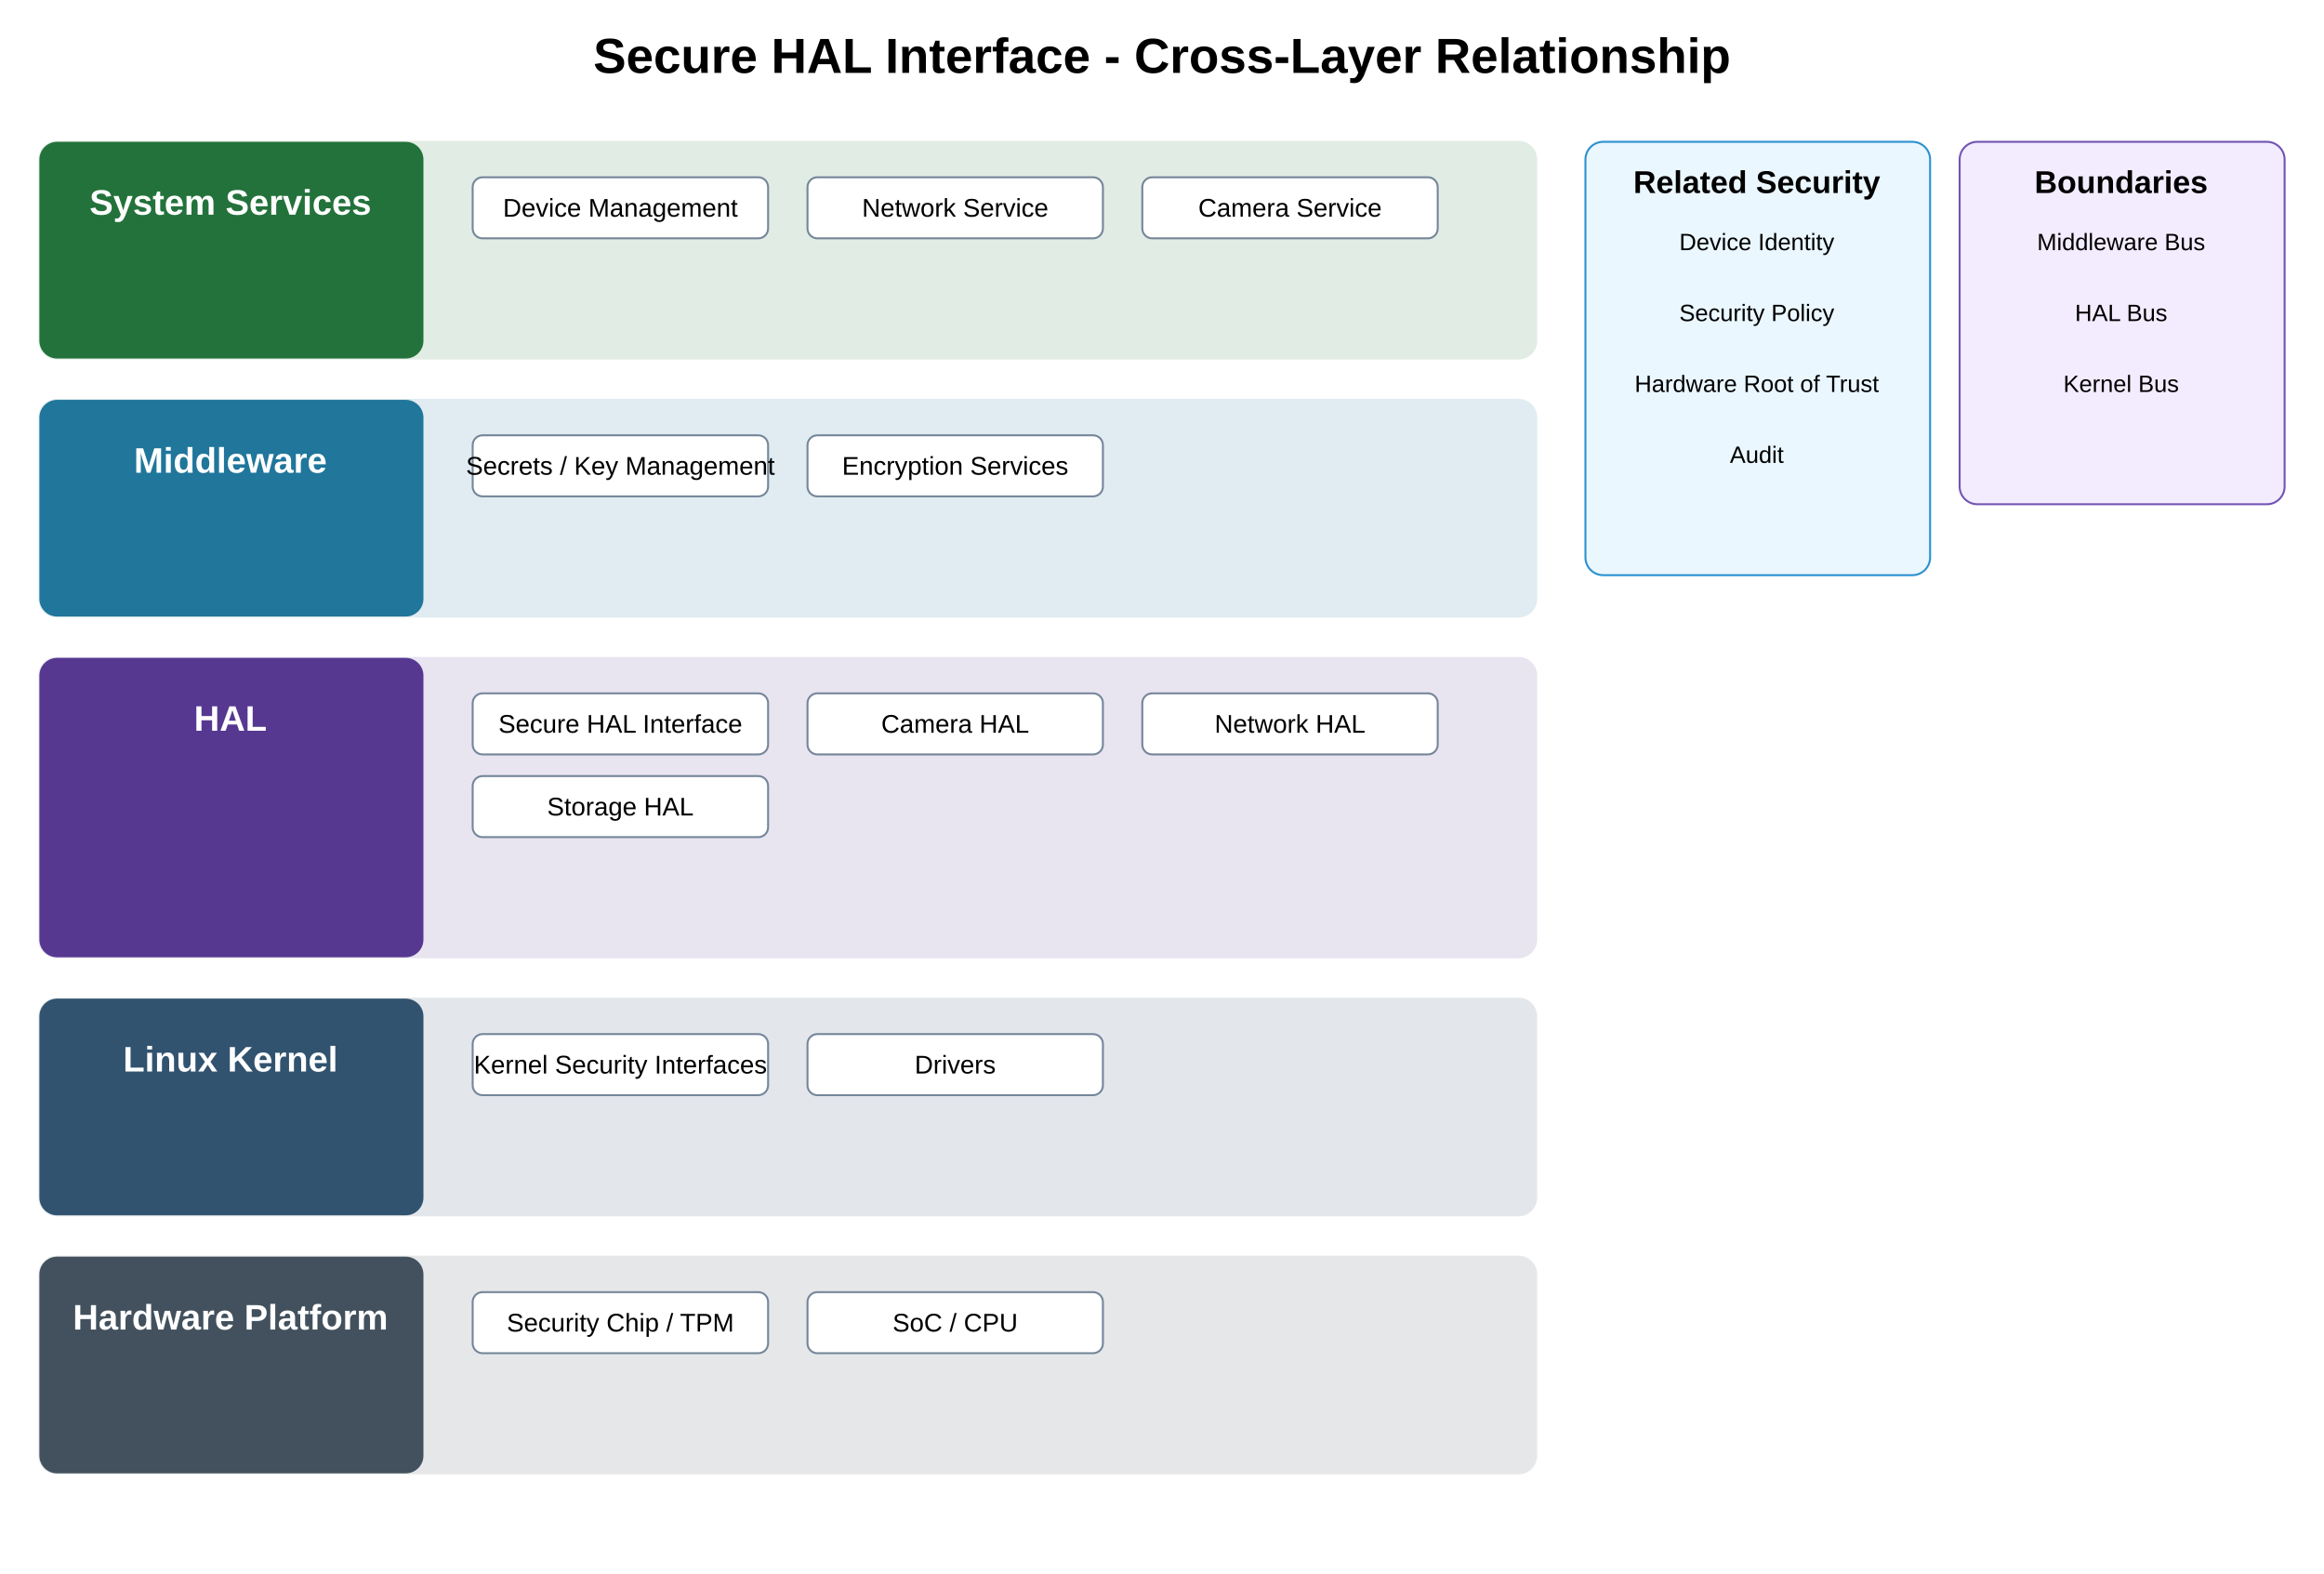
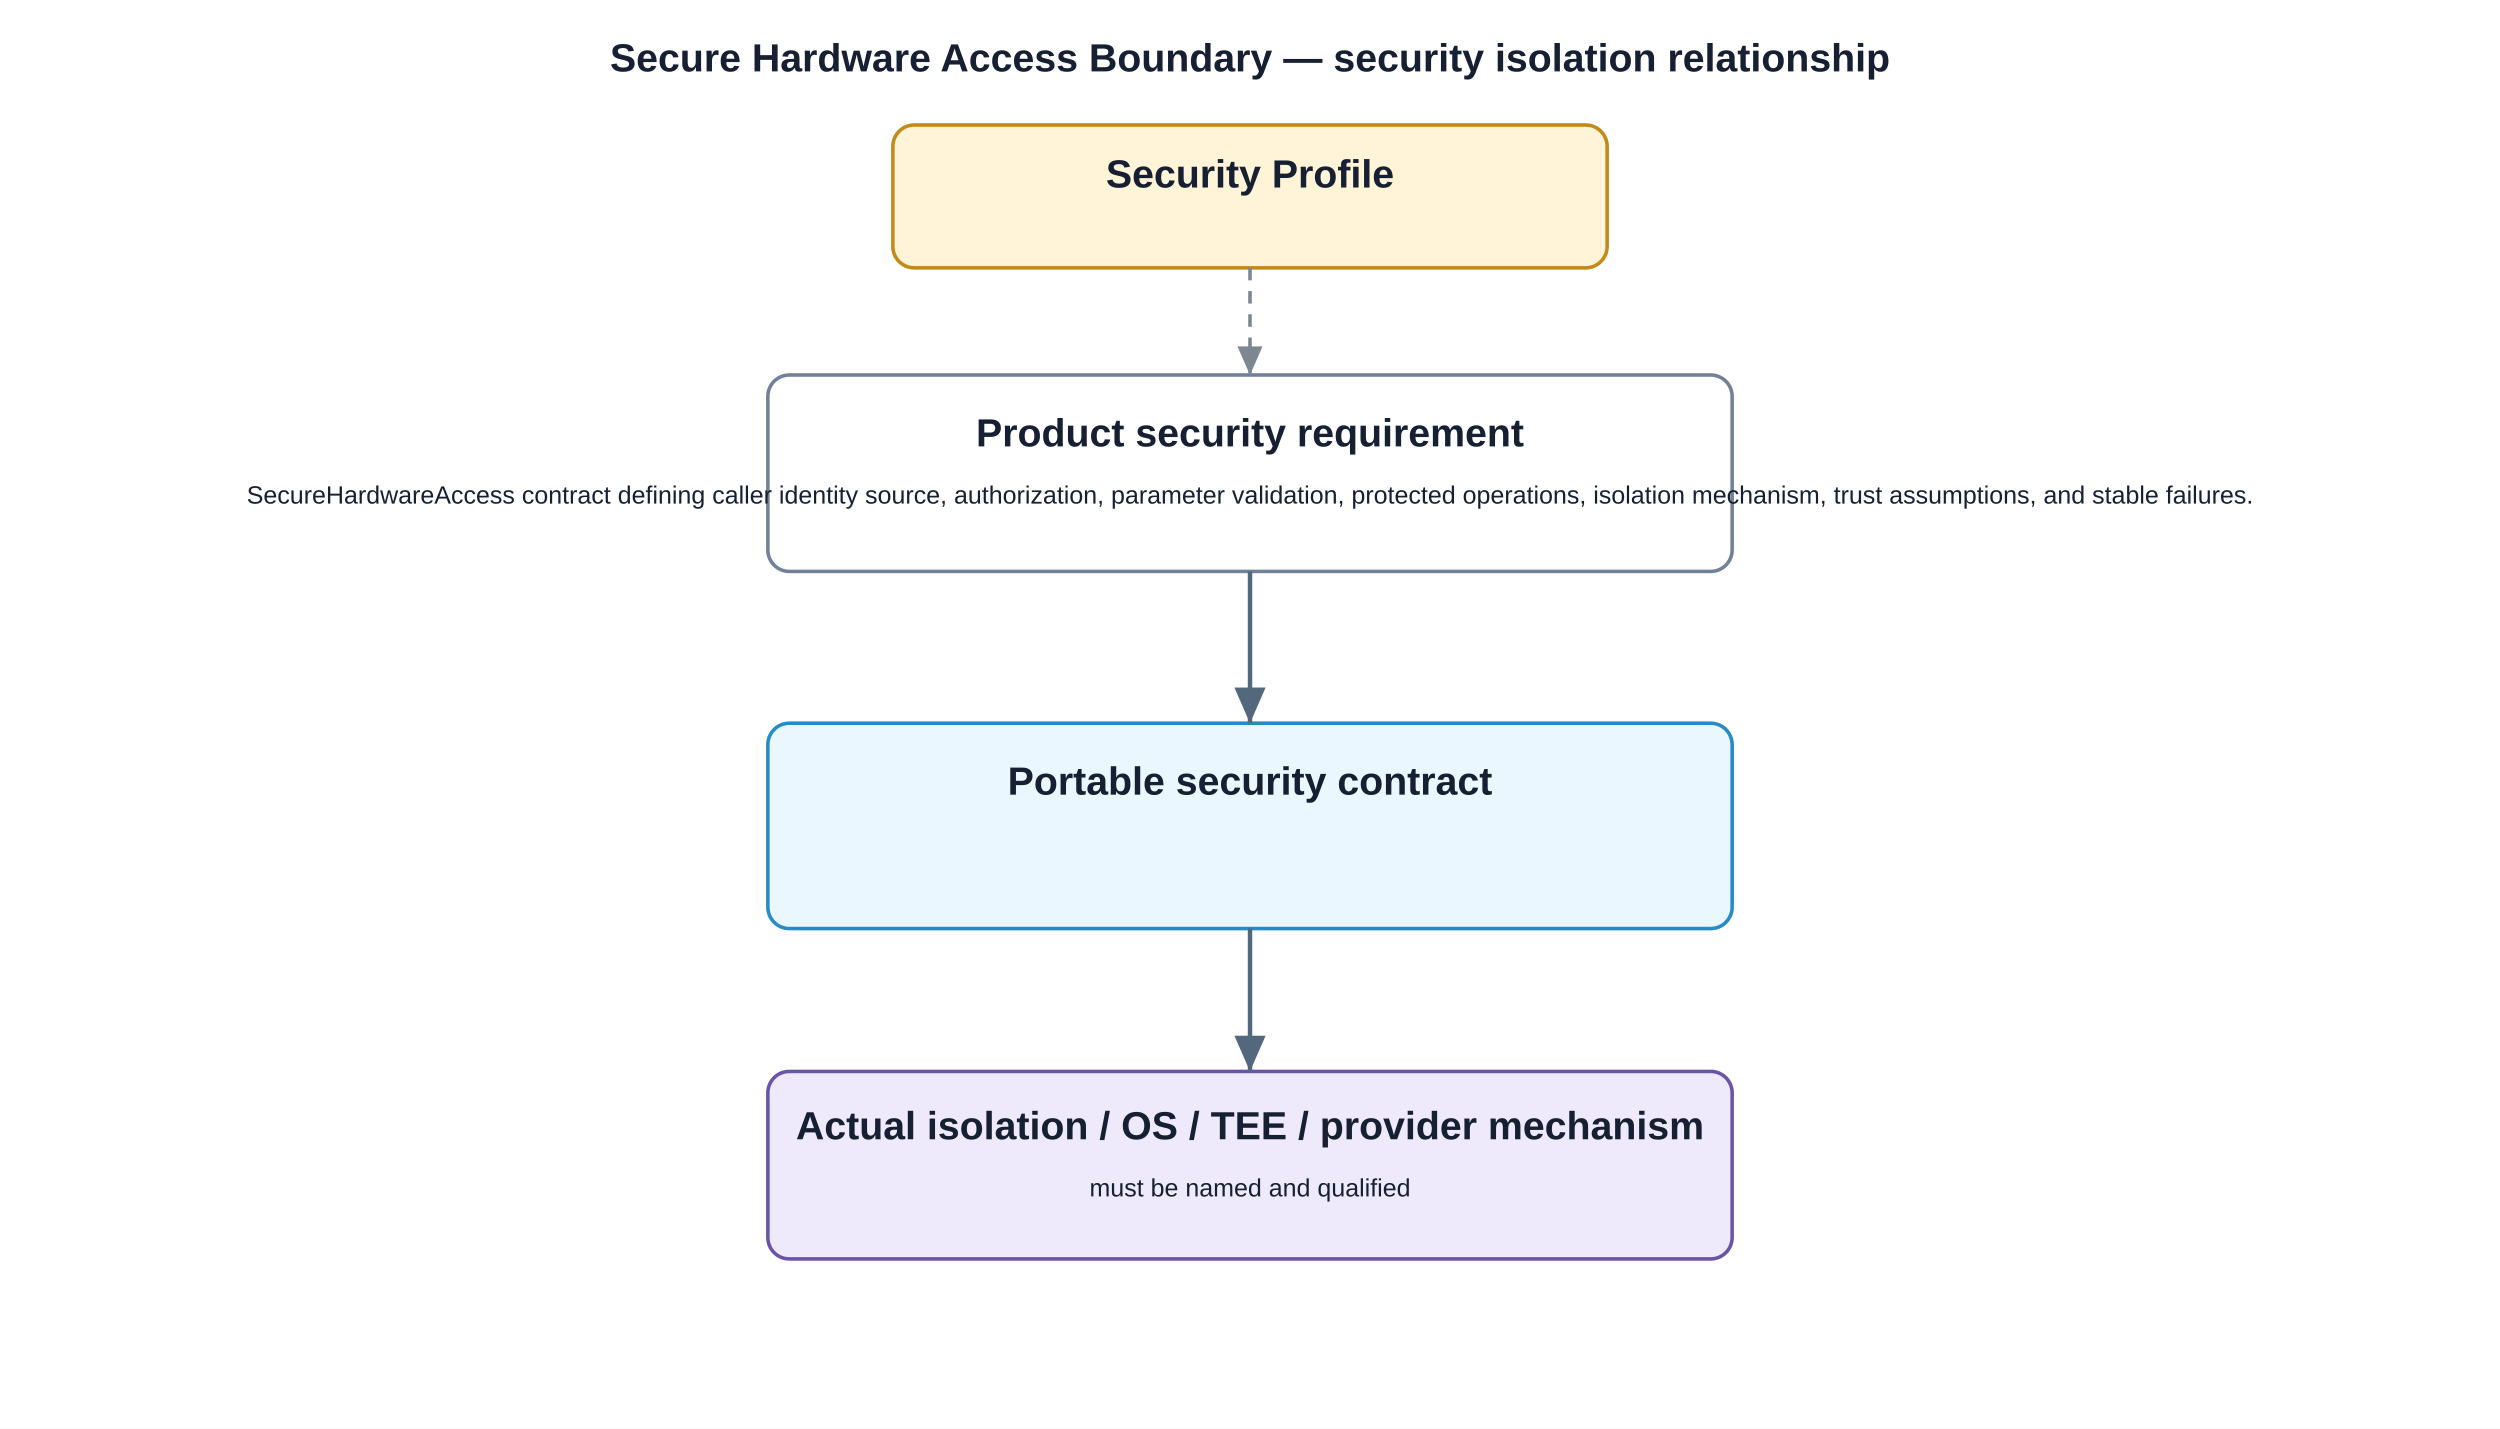
- <svg xmlns="http://www.w3.org/2000/svg" width="1180" height="799">
-   <rect width="100%" height="100%" fill="white" />
-   <text x="590" y="37" font-family="Arial" font-size="25" font-weight="bold" text-anchor="middle">Secure HAL Interface - Cross-Layer Relationship</text>
-   <rect x="20" y="72" width="760" height="110" rx="9" fill="#23723b" opacity=".14" stroke="#23723b" />
-   <rect x="20" y="72" width="195" height="110" rx="9" fill="#23723b" />
-   <text x="117" y="109" font-family="Arial" font-size="18" font-weight="bold" fill="white" text-anchor="middle">System Services</text>
-   <rect x="240" y="90" width="150" height="31" rx="5" fill="white" stroke="#75869a" />
-   <text x="315" y="110" font-family="Arial" font-size="13" text-anchor="middle">Device Management</text>
-   <rect x="410" y="90" width="150" height="31" rx="5" fill="white" stroke="#75869a" />
-   <text x="485" y="110" font-family="Arial" font-size="13" text-anchor="middle">Network Service</text>
-   <rect x="580" y="90" width="150" height="31" rx="5" fill="white" stroke="#75869a" />
-   <text x="655" y="110" font-family="Arial" font-size="13" text-anchor="middle">Camera Service</text>
-   <rect x="20" y="203" width="760" height="110" rx="9" fill="#20769b" opacity=".14" stroke="#20769b" />
-   <rect x="20" y="203" width="195" height="110" rx="9" fill="#20769b" />
-   <text x="117" y="240" font-family="Arial" font-size="18" font-weight="bold" fill="white" text-anchor="middle">Middleware</text>
-   <rect x="240" y="221" width="150" height="31" rx="5" fill="white" stroke="#75869a" />
-   <text x="315" y="241" font-family="Arial" font-size="13" text-anchor="middle">Secrets / Key Management</text>
-   <rect x="410" y="221" width="150" height="31" rx="5" fill="white" stroke="#75869a" />
-   <text x="485" y="241" font-family="Arial" font-size="13" text-anchor="middle">Encryption Services</text>
-   <rect x="20" y="334" width="760" height="152" rx="9" fill="#563891" opacity=".14" stroke="#563891" />
-   <rect x="20" y="334" width="195" height="152" rx="9" fill="#563891" />
-   <text x="117" y="371" font-family="Arial" font-size="18" font-weight="bold" fill="white" text-anchor="middle">HAL</text>
-   <rect x="240" y="352" width="150" height="31" rx="5" fill="white" stroke="#75869a" />
-   <text x="315" y="372" font-family="Arial" font-size="13" text-anchor="middle">Secure HAL Interface</text>
-   <rect x="410" y="352" width="150" height="31" rx="5" fill="white" stroke="#75869a" />
-   <text x="485" y="372" font-family="Arial" font-size="13" text-anchor="middle">Camera HAL</text>
-   <rect x="580" y="352" width="150" height="31" rx="5" fill="white" stroke="#75869a" />
-   <text x="655" y="372" font-family="Arial" font-size="13" text-anchor="middle">Network HAL</text>
-   <rect x="240" y="394" width="150" height="31" rx="5" fill="white" stroke="#75869a" />
-   <text x="315" y="414" font-family="Arial" font-size="13" text-anchor="middle">Storage HAL</text>
-   <rect x="20" y="507" width="760" height="110" rx="9" fill="#31536f" opacity=".14" stroke="#31536f" />
-   <rect x="20" y="507" width="195" height="110" rx="9" fill="#31536f" />
-   <text x="117" y="544" font-family="Arial" font-size="18" font-weight="bold" fill="white" text-anchor="middle">Linux Kernel</text>
-   <rect x="240" y="525" width="150" height="31" rx="5" fill="white" stroke="#75869a" />
-   <text x="315" y="545" font-family="Arial" font-size="13" text-anchor="middle">Kernel Security Interfaces</text>
-   <rect x="410" y="525" width="150" height="31" rx="5" fill="white" stroke="#75869a" />
-   <text x="485" y="545" font-family="Arial" font-size="13" text-anchor="middle">Drivers</text>
-   <rect x="20" y="638" width="760" height="110" rx="9" fill="#42515d" opacity=".14" stroke="#42515d" />
-   <rect x="20" y="638" width="195" height="110" rx="9" fill="#42515d" />
-   <text x="117" y="675" font-family="Arial" font-size="18" font-weight="bold" fill="white" text-anchor="middle">Hardware Platform</text>
-   <rect x="240" y="656" width="150" height="31" rx="5" fill="white" stroke="#75869a" />
-   <text x="315" y="676" font-family="Arial" font-size="13" text-anchor="middle">Security Chip / TPM</text>
-   <rect x="410" y="656" width="150" height="31" rx="5" fill="white" stroke="#75869a" />
-   <text x="485" y="676" font-family="Arial" font-size="13" text-anchor="middle">SoC / CPU</text>
-   <rect x="805" y="72" width="175" height="220" rx="9" fill="#eaf7ff" stroke="#2b91cf" />
-   <text x="892" y="98" font-family="Arial" font-size="16" font-weight="bold" text-anchor="middle">Related Security</text>
-   <text x="892" y="127" font-family="Arial" font-size="12" text-anchor="middle">Device Identity</text>
-   <text x="892" y="163" font-family="Arial" font-size="12" text-anchor="middle">Security Policy</text>
-   <text x="892" y="199" font-family="Arial" font-size="12" text-anchor="middle">Hardware Root of Trust</text>
-   <text x="892" y="235" font-family="Arial" font-size="12" text-anchor="middle">Audit</text>
-   <rect x="995" y="72" width="165" height="184" rx="9" fill="#f3ecff" stroke="#7254b3" />
-   <text x="1077" y="98" font-family="Arial" font-size="16" font-weight="bold" text-anchor="middle">Boundaries</text>
-   <text x="1077" y="127" font-family="Arial" font-size="12" text-anchor="middle">Middleware Bus</text>
-   <text x="1077" y="163" font-family="Arial" font-size="12" text-anchor="middle">HAL Bus</text>
-   <text x="1077" y="199" font-family="Arial" font-size="12" text-anchor="middle">Kernel Bus</text>
+ <svg xmlns="http://www.w3.org/2000/svg" width="1400" height="800">
+   <defs>
+     <style>text{font-family:Arial;fill:#172033}.h{font-size:22px;font-weight:bold}.t{font-size:14px}.p{fill:#fff4d8;stroke:#c38a17;stroke-width:2}.prod{fill:white;stroke:#718297;stroke-width:2}.sec{fill:#eaf7ff;stroke:#278bc4;stroke-width:2}.iso{fill:#eee9fb;stroke:#6a54a5;stroke-width:2}.hw{fill:#ececec;stroke:#59636a;stroke-width:2}.a{stroke:#53677d;stroke-width:2.5;fill:none;marker-end:url(#a)}.o{stroke:#7d8791;stroke-width:2;stroke-dasharray:7 6;fill:none;marker-end:url(#o)}</style>
+     <marker id="a" markerWidth="10" markerHeight="10" refX="8" refY="3.5" orient="auto">
+       <polygon points="0 0,8 3.5,0 7" fill="#53677d" />
+     </marker>
+     <marker id="o" markerWidth="10" markerHeight="10" refX="8" refY="3.5" orient="auto">
+       <polygon points="0 0,8 3.5,0 7" fill="#7d8791" />
+     </marker>
+   </defs>
+   <rect width="1400" height="800" fill="white" />
+   <text x="700" y="40" class="h" text-anchor="middle">Secure Hardware Access Boundary — security isolation relationship</text>
+   <rect x="500" y="70" width="400" height="80" rx="12" class="p" />
+   <text x="700" y="105" class="h" text-anchor="middle">Security Profile</text>
+   <rect x="430" y="210" width="540" height="110" rx="12" class="prod" />
+   <text x="700" y="250" class="h" text-anchor="middle">Product security requirement</text>
+   <text x="700" y="282" class="t" text-anchor="middle">SecureHardwareAccess contract defining caller identity source, authorization, parameter validation, protected operations, isolation mechanism, trust assumptions, and stable failures.</text>
+   <rect x="430" y="405" width="540" height="115" rx="12" class="sec" />
+   <text x="700" y="445" class="h" text-anchor="middle">Portable security contract</text>
+   <rect x="430" y="600" width="540" height="105" rx="12" class="iso" />
+   <text x="700" y="638" class="h" text-anchor="middle">Actual isolation / OS / TEE / provider mechanism</text>
+   <text x="700" y="670" class="t" text-anchor="middle">must be named and qualified</text>
+   <path d="M700 150 L700 210" class="o" />
+   <path d="M700 320 L700 405" class="a" />
+   <path d="M700 520 L700 600" class="a" />
</svg>
